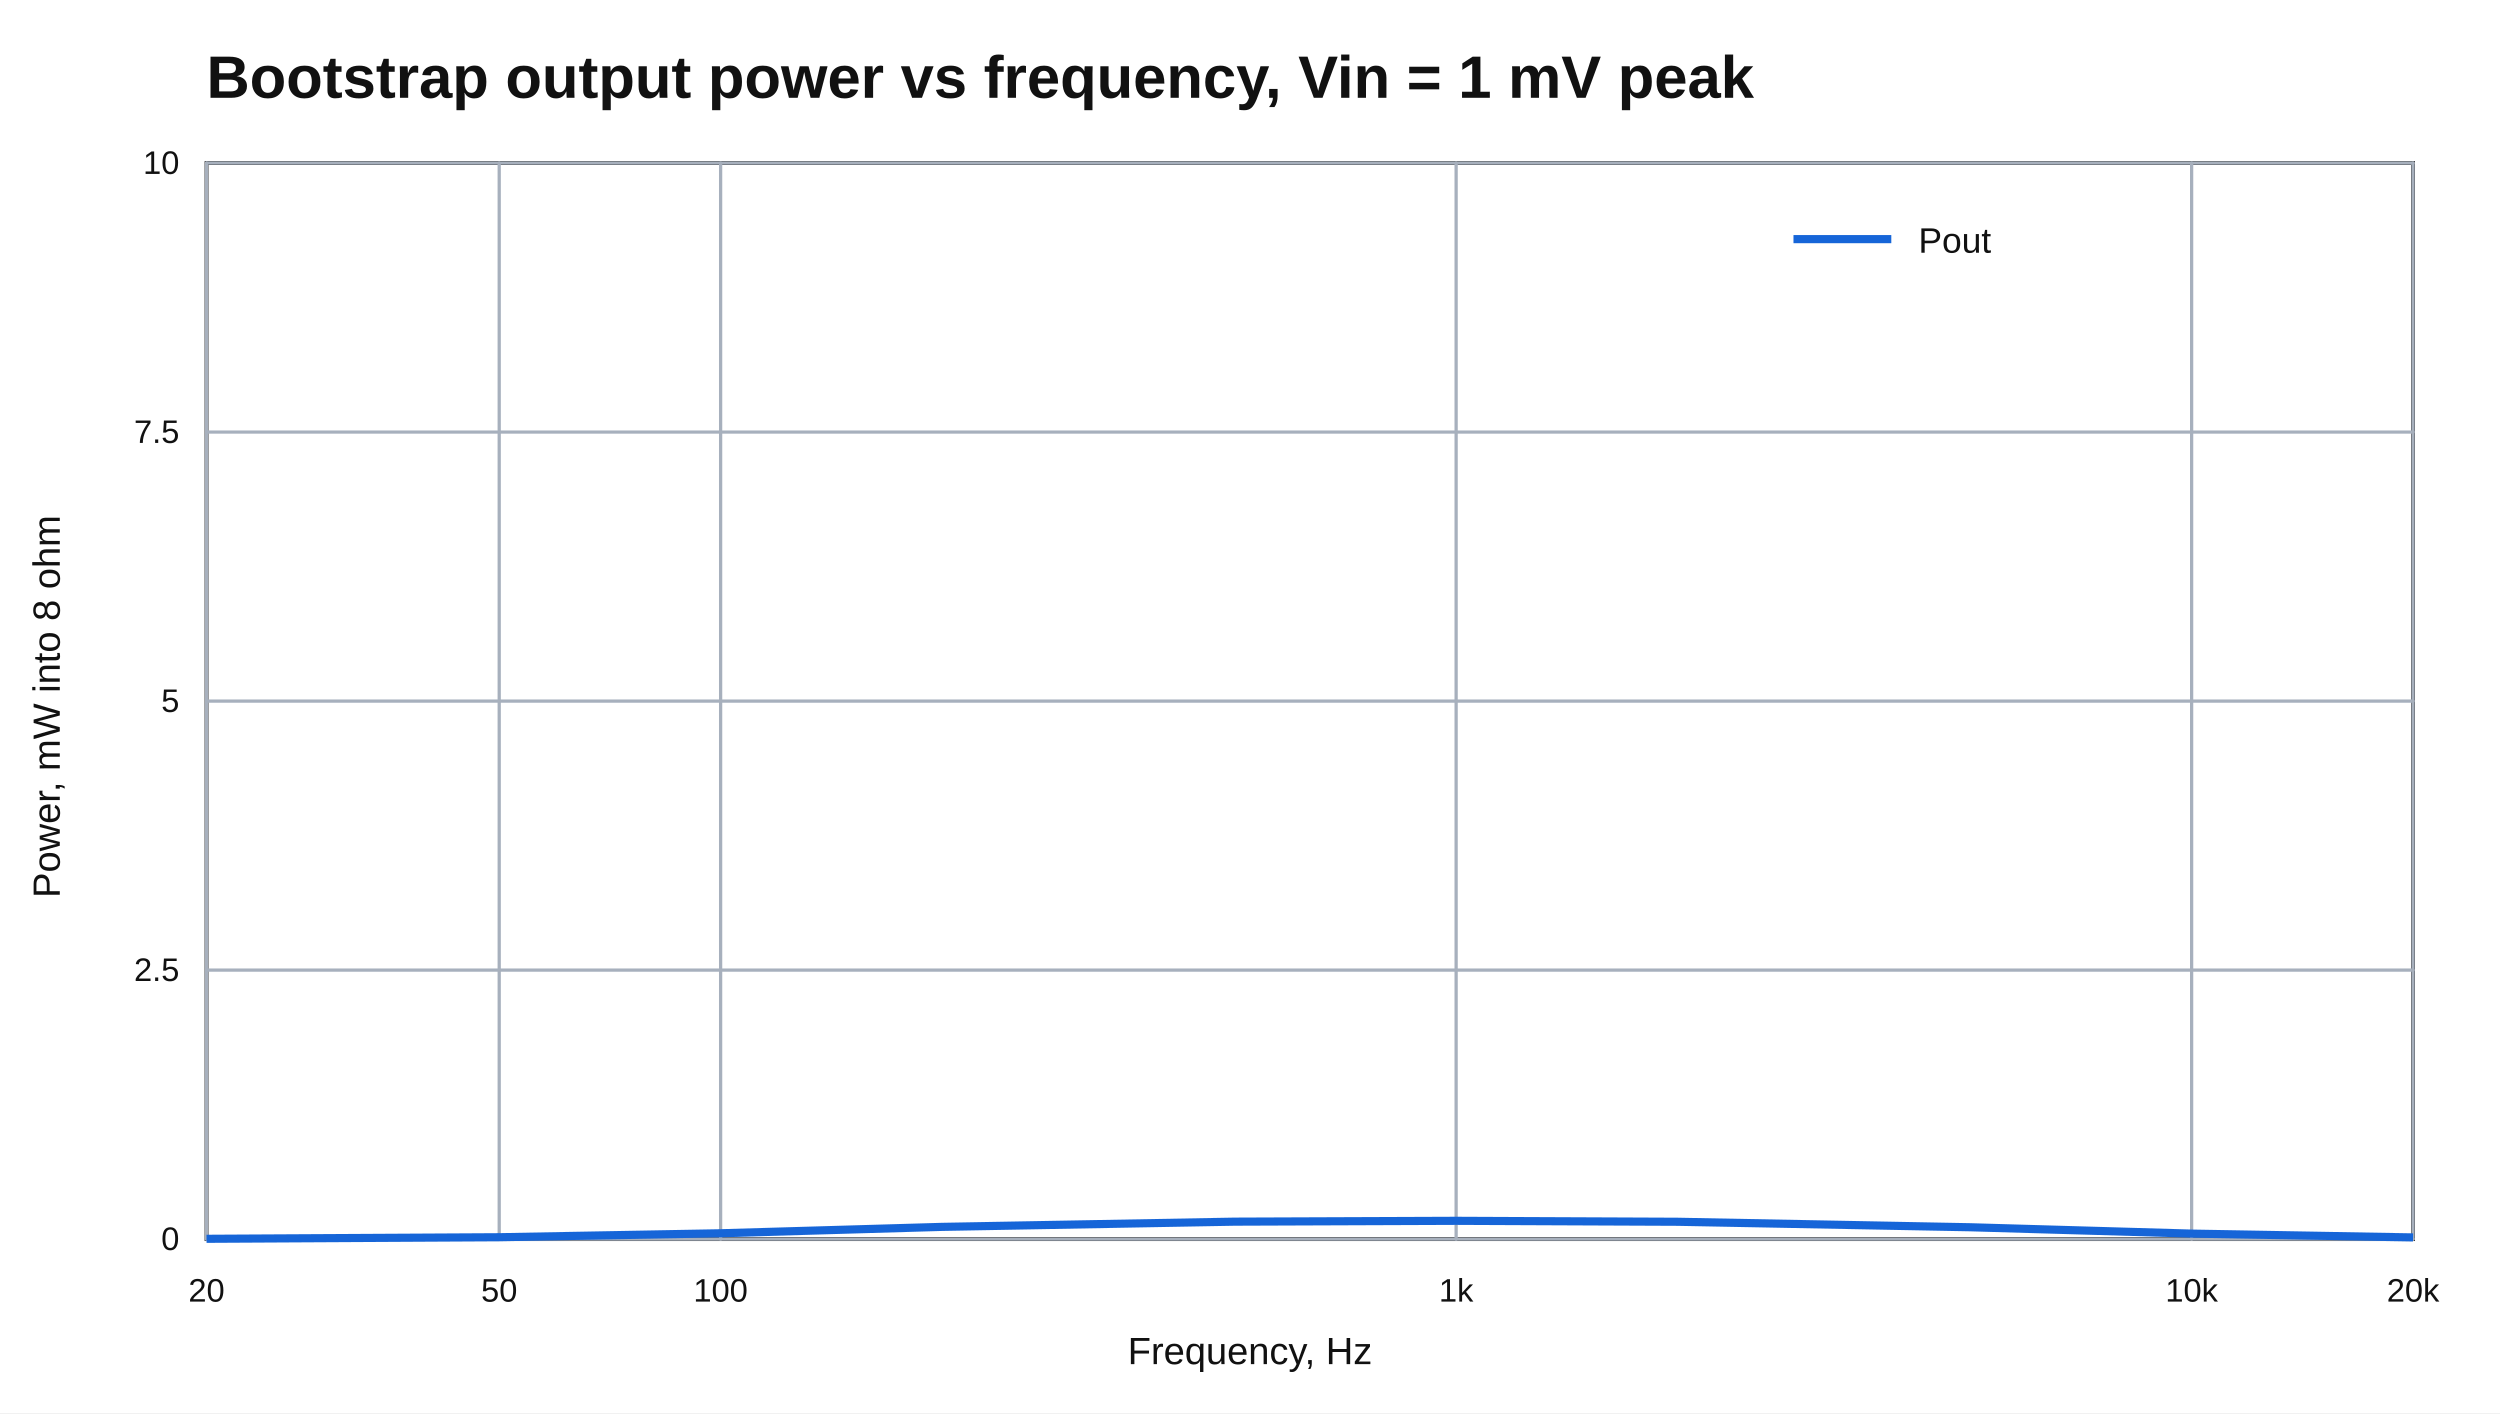
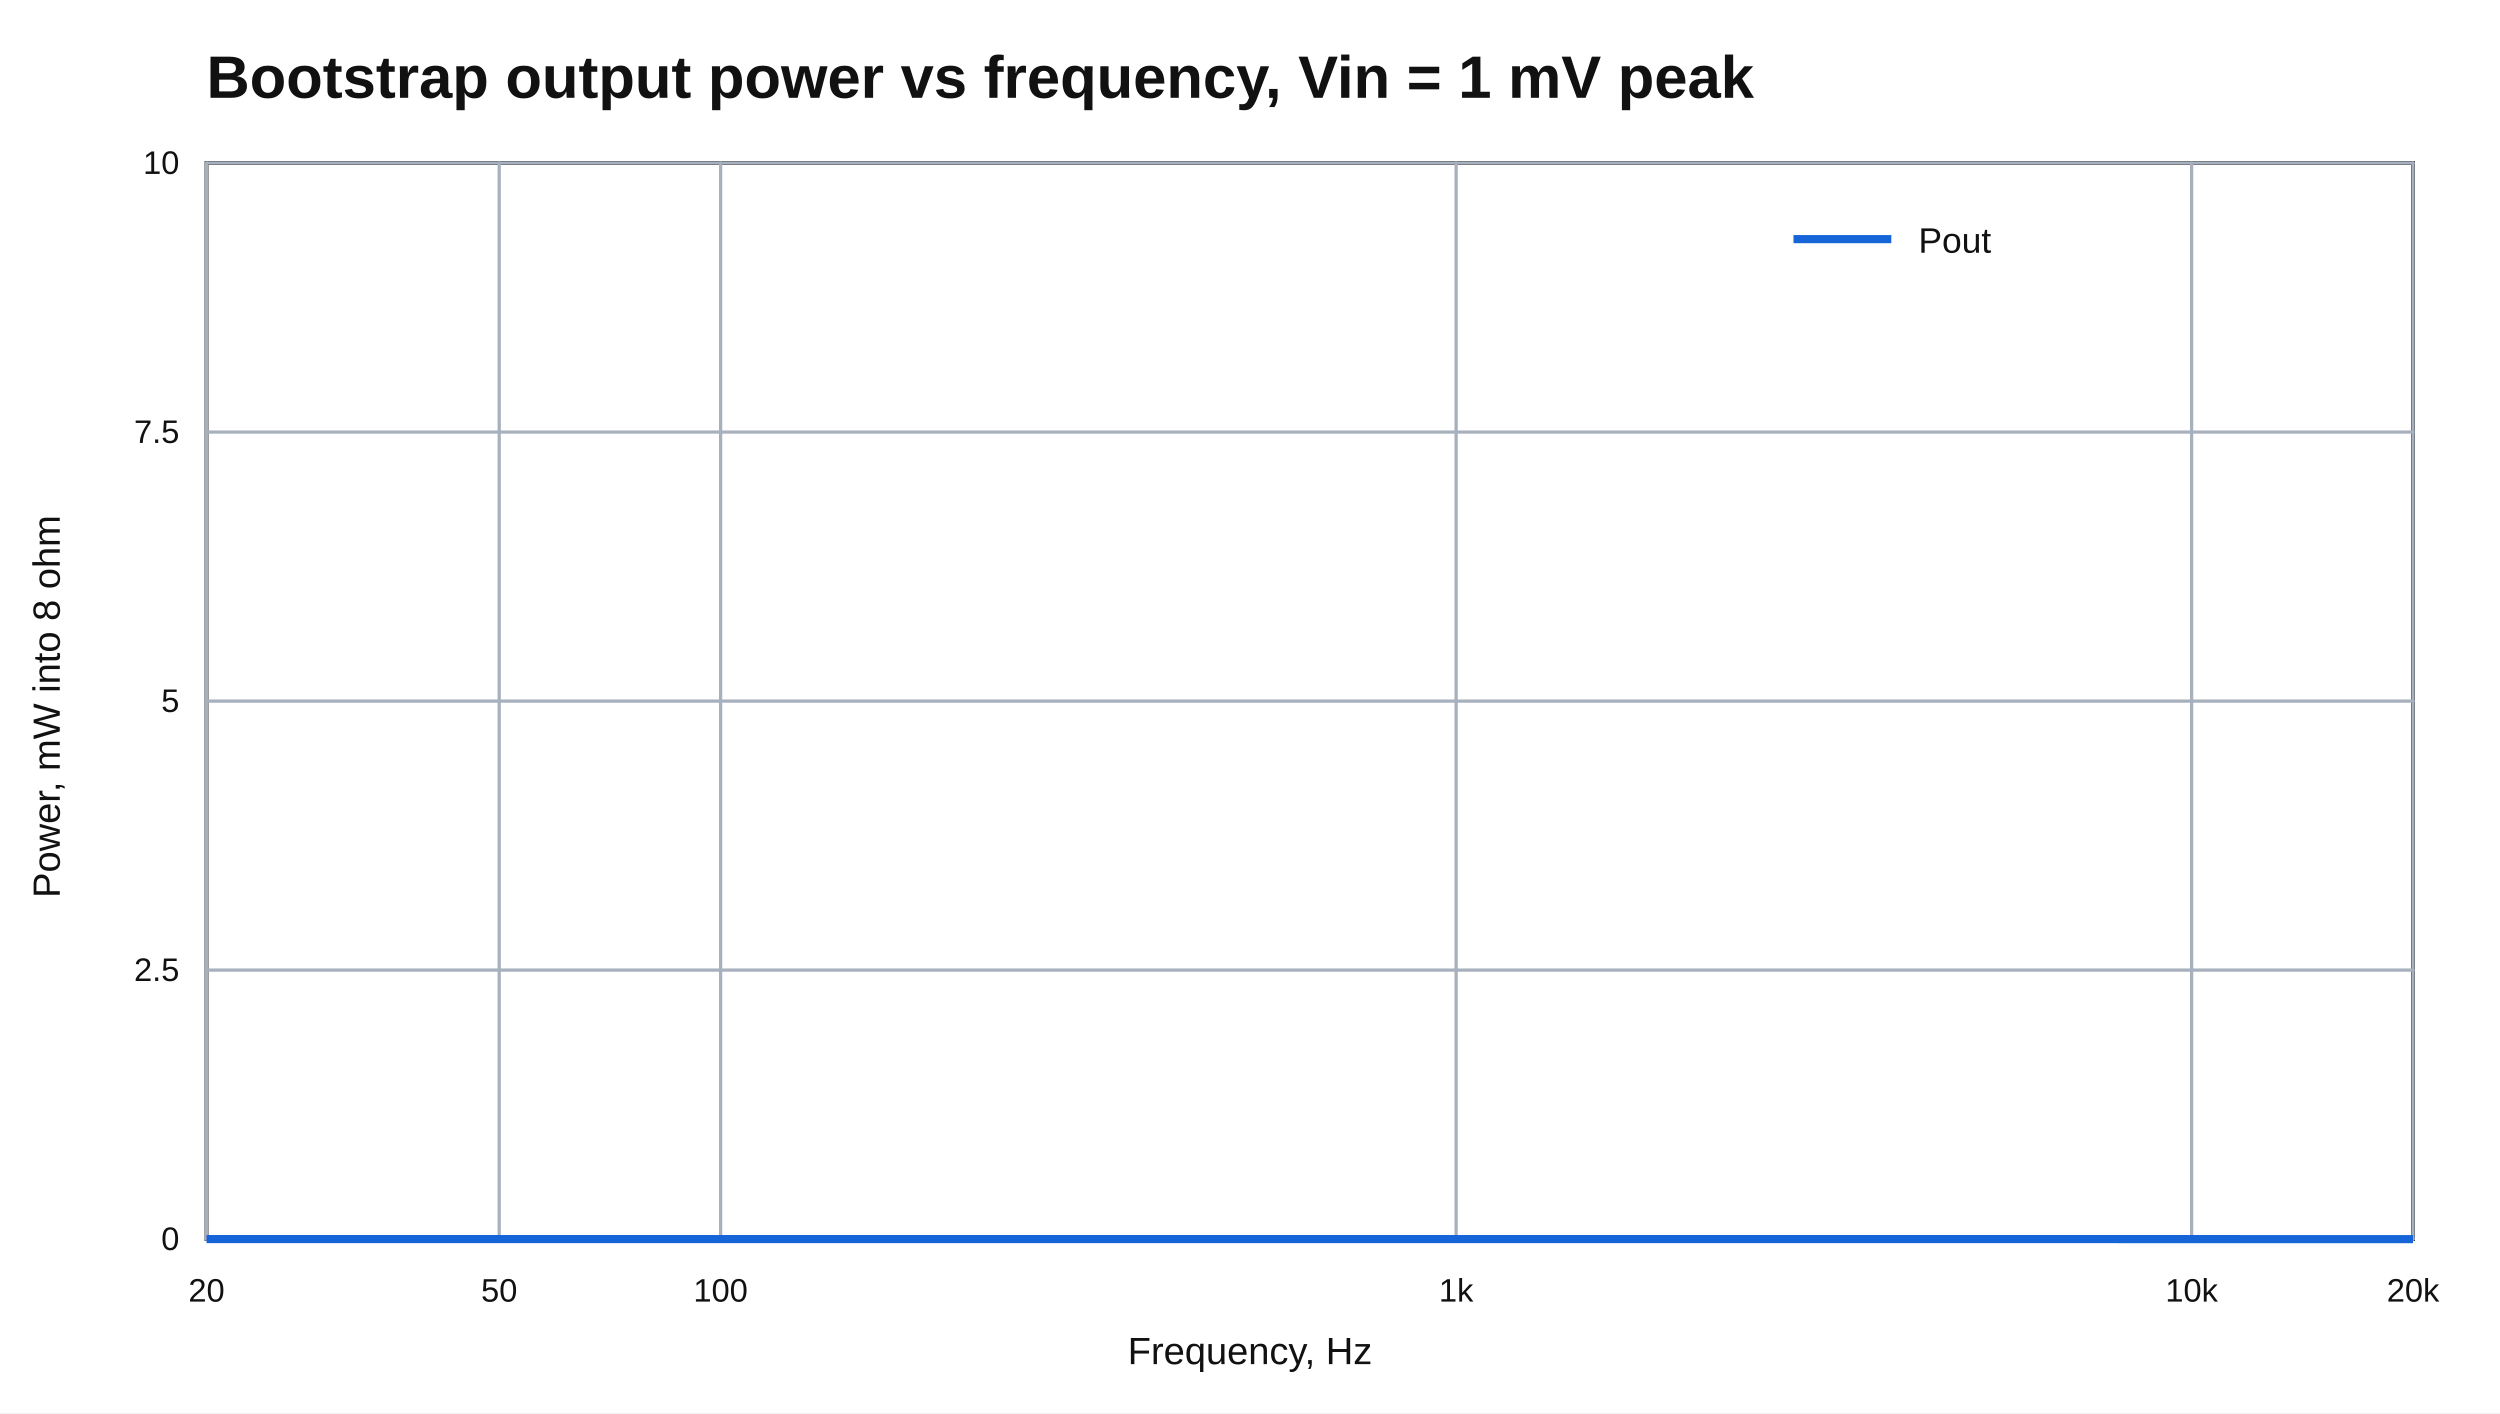
<svg xmlns="http://www.w3.org/2000/svg" width="920" height="520" viewBox="0 0 920 520">
  <defs>
    <style>
.wire{stroke:#111;stroke-width:2.6;fill:none;stroke-linecap:round;stroke-linejoin:round}
.thin{stroke:#a7b0bd;stroke-width:1.2;fill:none;stroke-linecap:round;stroke-linejoin:round}
.axis{stroke:#111;stroke-width:1.4;fill:none}
.blue{stroke:#1665d8;stroke-width:3;fill:none;stroke-linecap:round;stroke-linejoin:round}
.green{stroke:#13795b;stroke-width:3;fill:none;stroke-linecap:round;stroke-linejoin:round}
.orange{stroke:#b54708;stroke-width:3;fill:none;stroke-linecap:round;stroke-linejoin:round}
.node{fill:#111;stroke:none}
</style>
  </defs>
  <rect width="100%" height="100%" fill="#fff" />
  <text x="76" y="36" font-family="Arial, Helvetica, sans-serif" font-size="22" font-weight="700" text-anchor="start" fill="#111">Bootstrap output power vs frequency, Vin = 1 mV peak</text>
  <rect x="76" y="60" width="812" height="396" fill="#fff" stroke="#111" stroke-width="1.4" />
  <line x1="76" y1="60" x2="76" y2="456" class="thin" />
  <text x="76" y="479" font-family="Arial, Helvetica, sans-serif" font-size="12" font-weight="400" text-anchor="middle" fill="#111">20</text>
  <line x1="183.709" y1="60" x2="183.709" y2="456" class="thin" />
  <text x="183.709" y="479" font-family="Arial, Helvetica, sans-serif" font-size="12" font-weight="400" text-anchor="middle" fill="#111">50</text>
  <line x1="265.188" y1="60" x2="265.188" y2="456" class="thin" />
  <text x="265.188" y="479" font-family="Arial, Helvetica, sans-serif" font-size="12" font-weight="400" text-anchor="middle" fill="#111">100</text>
  <line x1="535.855" y1="60" x2="535.855" y2="456" class="thin" />
  <text x="535.855" y="479" font-family="Arial, Helvetica, sans-serif" font-size="12" font-weight="400" text-anchor="middle" fill="#111">1k</text>
  <line x1="806.521" y1="60" x2="806.521" y2="456" class="thin" />
  <text x="806.521" y="479" font-family="Arial, Helvetica, sans-serif" font-size="12" font-weight="400" text-anchor="middle" fill="#111">10k</text>
  <line x1="888" y1="60" x2="888" y2="456" class="thin" />
  <text x="888" y="479" font-family="Arial, Helvetica, sans-serif" font-size="12" font-weight="400" text-anchor="middle" fill="#111">20k</text>
  <line x1="76" y1="456" x2="888" y2="456" class="thin" />
  <text x="66" y="460" font-family="Arial, Helvetica, sans-serif" font-size="12" font-weight="400" text-anchor="end" fill="#111">0</text>
  <line x1="76" y1="357" x2="888" y2="357" class="thin" />
  <text x="66" y="361" font-family="Arial, Helvetica, sans-serif" font-size="12" font-weight="400" text-anchor="end" fill="#111">2.5</text>
  <line x1="76" y1="258" x2="888" y2="258" class="thin" />
  <text x="66" y="262" font-family="Arial, Helvetica, sans-serif" font-size="12" font-weight="400" text-anchor="end" fill="#111">5</text>
  <line x1="76" y1="159" x2="888" y2="159" class="thin" />
  <text x="66" y="163" font-family="Arial, Helvetica, sans-serif" font-size="12" font-weight="400" text-anchor="end" fill="#111">7.5</text>
  <line x1="76" y1="60" x2="888" y2="60" class="thin" />
  <text x="66" y="64" font-family="Arial, Helvetica, sans-serif" font-size="12" font-weight="400" text-anchor="end" fill="#111">10</text>
-   <polyline points="76.00,455.88 183.71,455.30 265.19,453.84 346.67,451.49 454.38,449.57 535.85,449.26 617.33,449.61 725.04,451.63 806.52,453.97 888.00,455.37" fill="none" stroke="#1665d8" stroke-width="3" stroke-linejoin="round" />
+   <polyline points="76.00,455.97 183.71,455.97 265.19,455.97 346.67,455.97 454.38,455.97 535.85,455.97 617.33,455.97 725.04,455.98 806.52,455.99 888.00,456.00" fill="none" stroke="#1665d8" stroke-width="3" stroke-linejoin="round" />
  <line x1="660" y1="88" x2="696" y2="88" stroke="#1665d8" stroke-width="3" />
  <text x="706" y="93" font-family="Arial, Helvetica, sans-serif" font-size="13" font-weight="400" text-anchor="start" fill="#111">Pout</text>
  <text x="460" y="502" font-family="Arial, Helvetica, sans-serif" font-size="14" font-weight="400" text-anchor="middle" fill="#111">Frequency, Hz</text>
  <text x="22" y="260" font-family="Arial, Helvetica, sans-serif" font-size="14" text-anchor="middle" fill="#111" transform="rotate(-90 22 260)">Power, mW into 8 ohm</text>
</svg>
